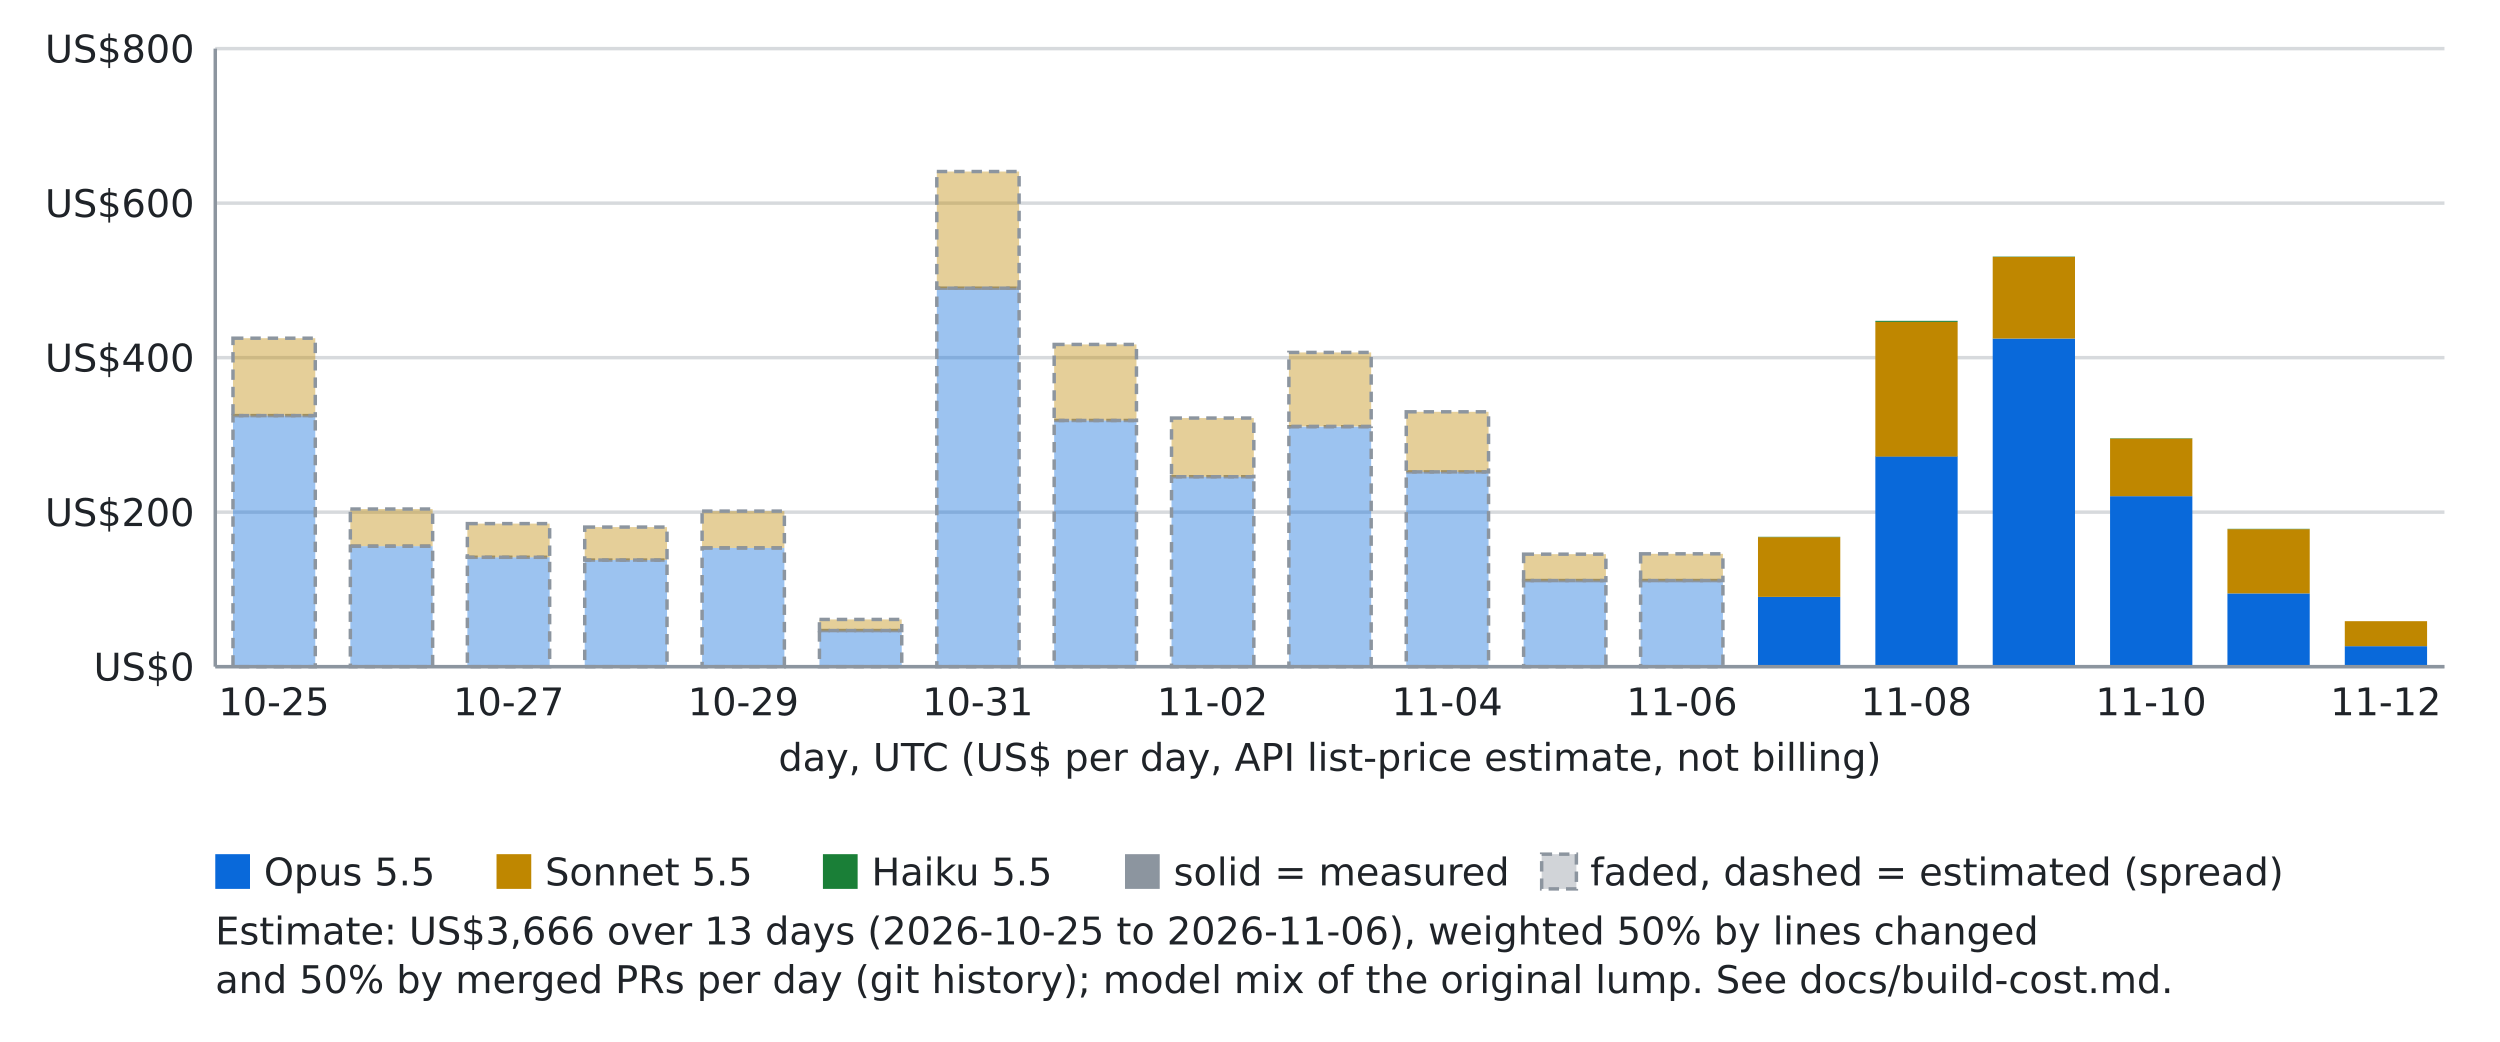
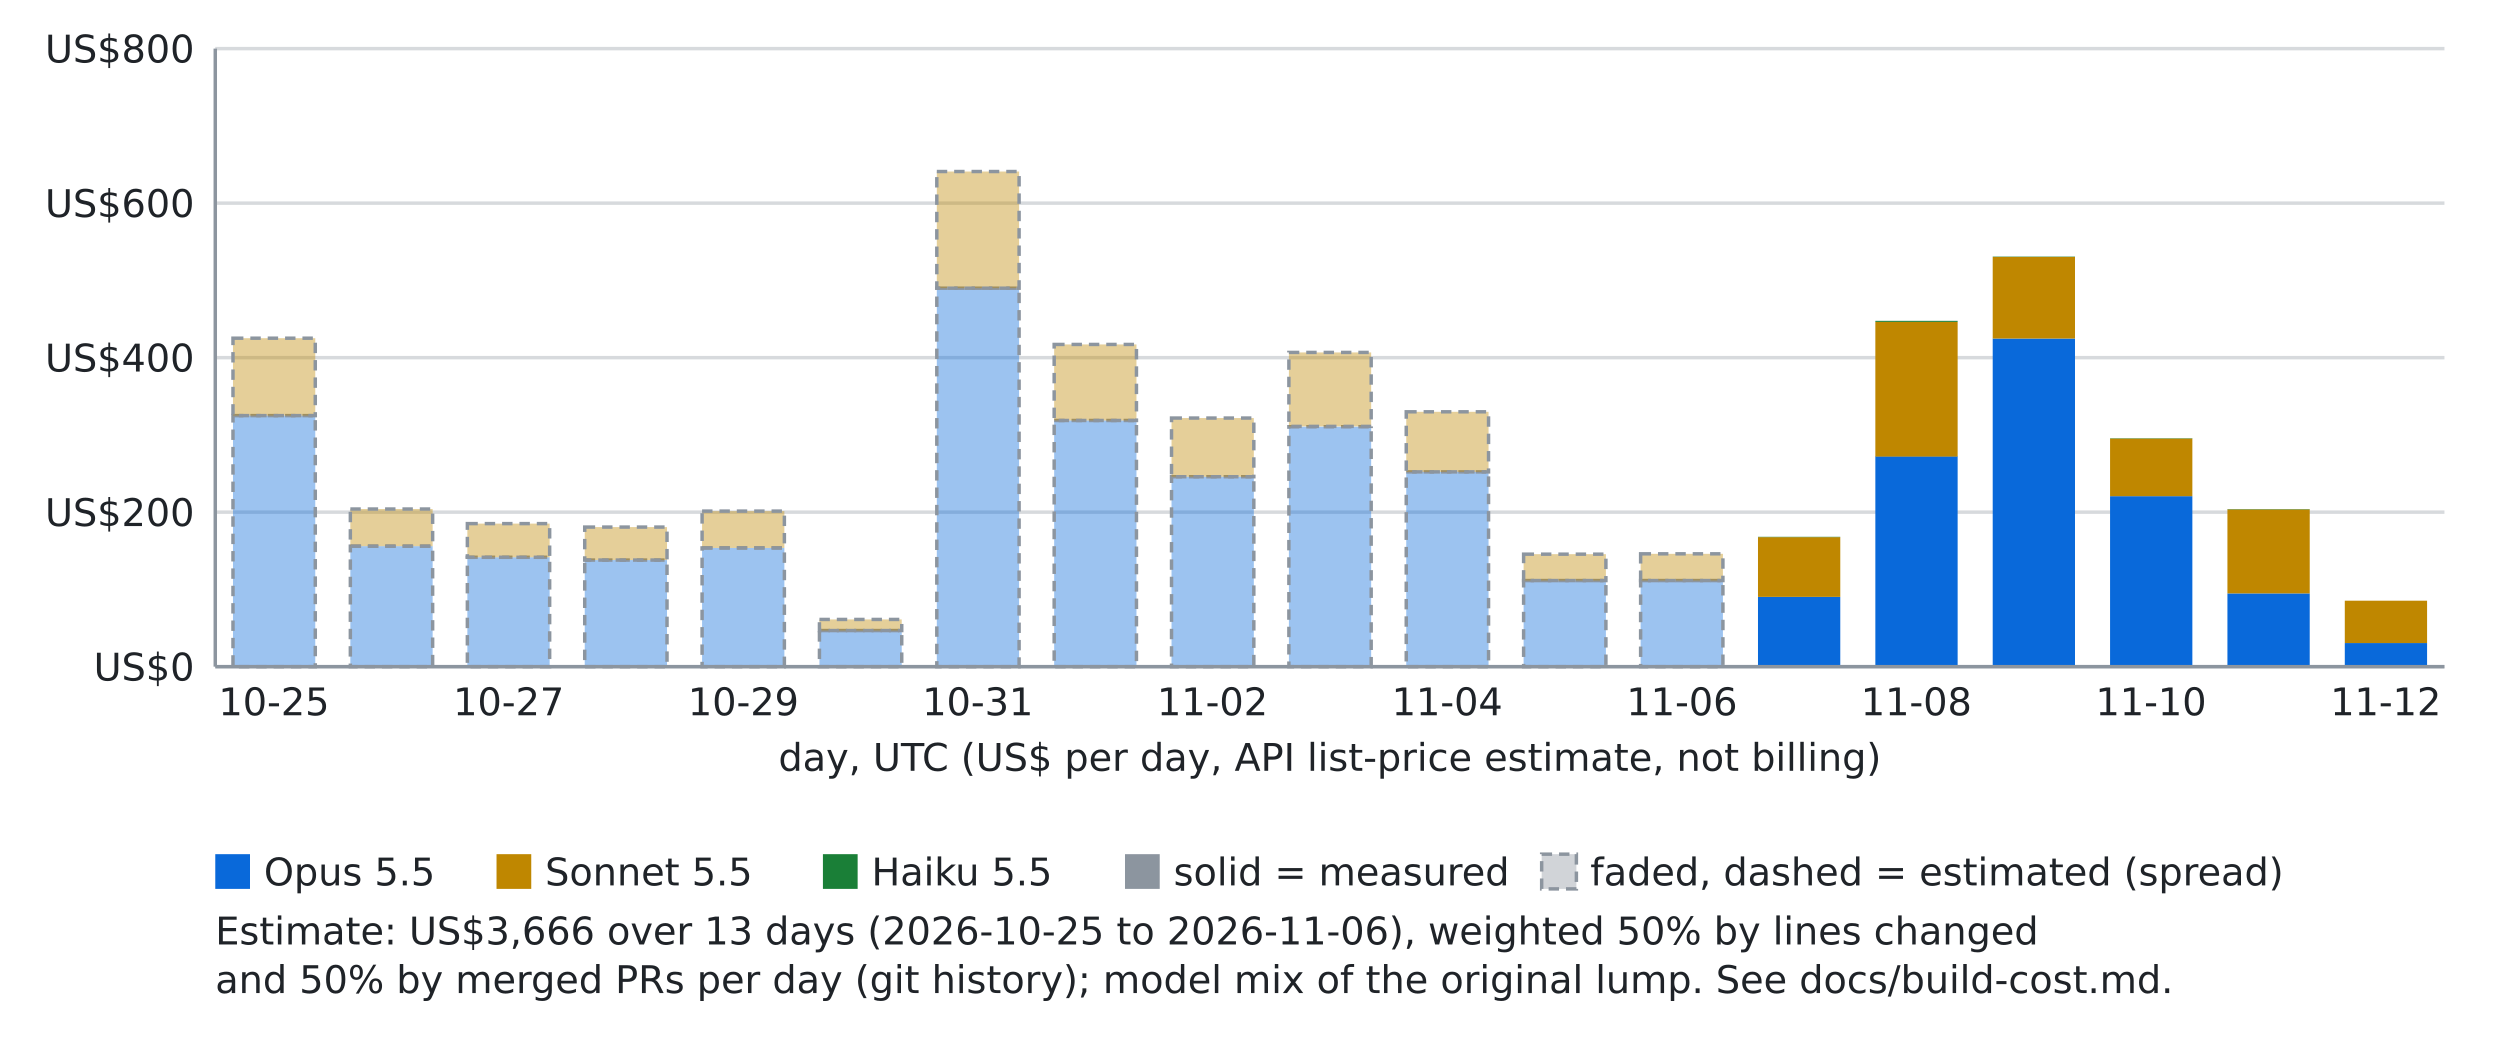
- <svg xmlns="http://www.w3.org/2000/svg" width="720" height="300" viewBox="0 0 720 300" role="img" aria-label="Daily build cost, API list-price estimate, not billing: 2026-10-25 US$425 estimated; 2026-10-26 US$204 estimated; 2026-10-27 US$185 estimated; 2026-10-28 US$181 estimated; 2026-10-29 US$201 estimated; 2026-10-30 US$61 estimated; 2026-10-31 US$641 estimated; 2026-11-01 US$417 estimated; 2026-11-02 US$322 estimated; 2026-11-03 US$407 estimated; 2026-11-04 US$330 estimated; 2026-11-05 US$146 estimated; 2026-11-06 US$146 estimated; 2026-11-07 US$168 measured; 2026-11-08 US$448 measured; 2026-11-09 US$531 measured; 2026-11-10 US$295 measured; 2026-11-11 US$178 measured; 2026-11-12 US$59 measured">
+ <svg xmlns="http://www.w3.org/2000/svg" width="720" height="300" viewBox="0 0 720 300" role="img" aria-label="Daily build cost, API list-price estimate, not billing: 2026-10-25 US$425 estimated; 2026-10-26 US$204 estimated; 2026-10-27 US$185 estimated; 2026-10-28 US$181 estimated; 2026-10-29 US$201 estimated; 2026-10-30 US$61 estimated; 2026-10-31 US$641 estimated; 2026-11-01 US$417 estimated; 2026-11-02 US$322 estimated; 2026-11-03 US$407 estimated; 2026-11-04 US$330 estimated; 2026-11-05 US$146 estimated; 2026-11-06 US$146 estimated; 2026-11-07 US$168 measured; 2026-11-08 US$448 measured; 2026-11-09 US$531 measured; 2026-11-10 US$295 measured; 2026-11-11 US$204 measured; 2026-11-12 US$85 measured">
  <style>text{fill:#1f2328;font:11px Verdana,DejaVu Sans,sans-serif;font-variant-numeric:tabular-nums}.ax{stroke:#8c959f;stroke-width:1}.gr{stroke:#8c959f;stroke-opacity:.35;stroke-width:1}.est{fill-opacity:.4;stroke:#8c959f;stroke-width:1;stroke-dasharray:3 2}.key{fill:#8c959f;fill-opacity:.4;stroke:#8c959f;stroke-dasharray:3 2}.keym{fill:#8c959f}@media (prefers-color-scheme:dark){text{fill:#e6edf3}}.s0{fill:#0969da}.s1{fill:#bf8700}.s2{fill:#1a7f37}.s3{fill:#cf222e}.s4{fill:#8250df}.s5{fill:#6e7781}@media (prefers-color-scheme:dark){.s0{fill:#388bfd}.s1{fill:#d29922}.s2{fill:#3fb950}.s3{fill:#f85149}.s4{fill:#a371f7}.s5{fill:#8b949e}}</style>
  <line class="gr" x1="62" y1="192.0" x2="704" y2="192.0" />
  <text x="56" y="196.0" text-anchor="end">US$0</text>
  <line class="gr" x1="62" y1="147.5" x2="704" y2="147.5" />
  <text x="56" y="151.5" text-anchor="end">US$200</text>
  <line class="gr" x1="62" y1="103.0" x2="704" y2="103.0" />
  <text x="56" y="107.0" text-anchor="end">US$400</text>
  <line class="gr" x1="62" y1="58.5" x2="704" y2="58.5" />
  <text x="56" y="62.5" text-anchor="end">US$600</text>
  <line class="gr" x1="62" y1="14.0" x2="704" y2="14.0" />
  <text x="56" y="18.0" text-anchor="end">US$800</text>
  <rect x="67.1" y="119.7" width="23.7" height="72.3" class="s0 est" />
  <rect x="67.1" y="97.4" width="23.7" height="22.3" class="s1 est" />
  <text x="78.9" y="206" text-anchor="middle">10-25</text>
  <rect x="100.9" y="157.3" width="23.7" height="34.7" class="s0 est" />
  <rect x="100.9" y="146.6" width="23.7" height="10.7" class="s1 est" />
  <rect x="134.6" y="160.5" width="23.7" height="31.5" class="s0 est" />
  <rect x="134.6" y="150.8" width="23.7" height="9.7" class="s1 est" />
  <text x="146.5" y="206" text-anchor="middle">10-27</text>
  <rect x="168.4" y="161.3" width="23.7" height="30.7" class="s0 est" />
  <rect x="168.4" y="151.8" width="23.7" height="9.5" class="s1 est" />
  <rect x="202.2" y="157.8" width="23.7" height="34.2" class="s0 est" />
  <rect x="202.2" y="147.2" width="23.7" height="10.6" class="s1 est" />
  <text x="214.1" y="206" text-anchor="middle">10-29</text>
  <rect x="236.0" y="181.6" width="23.7" height="10.4" class="s0 est" />
  <rect x="236.0" y="178.4" width="23.7" height="3.2" class="s1 est" />
  <rect x="269.8" y="83.0" width="23.7" height="109.0" class="s0 est" />
  <rect x="269.8" y="49.4" width="23.7" height="33.6" class="s1 est" />
  <text x="281.6" y="206" text-anchor="middle">10-31</text>
  <rect x="303.6" y="121.1" width="23.7" height="70.9" class="s0 est" />
  <rect x="303.6" y="99.2" width="23.7" height="21.9" class="s1 est" />
  <rect x="337.4" y="137.3" width="23.7" height="54.7" class="s0 est" />
  <rect x="337.4" y="120.4" width="23.7" height="16.9" class="s1 est" />
  <text x="349.2" y="206" text-anchor="middle">11-02</text>
  <rect x="371.2" y="122.9" width="23.7" height="69.1" class="s0 est" />
  <rect x="371.2" y="101.5" width="23.7" height="21.3" class="s1 est" />
  <rect x="405.0" y="135.9" width="23.7" height="56.1" class="s0 est" />
  <rect x="405.0" y="118.6" width="23.7" height="17.3" class="s1 est" />
  <text x="416.8" y="206" text-anchor="middle">11-04</text>
  <rect x="438.8" y="167.2" width="23.7" height="24.8" class="s0 est" />
  <rect x="438.8" y="159.6" width="23.7" height="7.6" class="s1 est" />
  <rect x="472.5" y="167.2" width="23.7" height="24.8" class="s0 est" />
  <rect x="472.5" y="159.5" width="23.7" height="7.7" class="s1 est" />
  <text x="484.4" y="206" text-anchor="middle">11-06</text>
  <rect x="506.3" y="171.9" width="23.7" height="20.1" class="s0" />
  <rect x="506.3" y="154.7" width="23.7" height="17.2" class="s1" />
  <rect x="506.3" y="154.6" width="23.7" height="0.1" class="s2" />
  <rect x="540.1" y="131.4" width="23.7" height="60.6" class="s0" />
  <rect x="540.1" y="92.7" width="23.7" height="38.8" class="s1" />
  <rect x="540.1" y="92.4" width="23.7" height="0.3" class="s2" />
  <text x="551.9" y="206" text-anchor="middle">11-08</text>
  <rect x="573.9" y="97.5" width="23.7" height="94.5" class="s0" />
  <rect x="573.9" y="74.0" width="23.7" height="23.5" class="s1" />
  <rect x="573.9" y="73.8" width="23.7" height="0.1" class="s2" />
  <rect x="607.7" y="142.9" width="23.7" height="49.1" class="s0" />
  <rect x="607.7" y="126.3" width="23.7" height="16.6" class="s1" />
  <rect x="607.7" y="126.3" width="23.7" height="0.1" class="s2" />
  <text x="619.5" y="206" text-anchor="middle">11-10</text>
  <rect x="641.5" y="170.9" width="23.7" height="21.1" class="s0" />
-   <rect x="641.5" y="152.4" width="23.7" height="18.5" class="s1" />
-   <rect x="641.5" y="152.3" width="23.7" height="0.1" class="s2" />
-   <rect x="675.3" y="186.1" width="23.7" height="5.9" class="s0" />
-   <rect x="675.3" y="178.9" width="23.7" height="7.2" class="s1" />
-   <rect x="675.3" y="178.8" width="23.7" height="0.0" class="s2" />
+   <rect x="641.5" y="146.7" width="23.7" height="24.2" class="s1" />
+   <rect x="641.5" y="146.7" width="23.7" height="0.1" class="s2" />
+   <rect x="675.3" y="185.2" width="23.7" height="6.8" class="s0" />
+   <rect x="675.3" y="173.0" width="23.7" height="12.2" class="s1" />
+   <rect x="675.3" y="173.0" width="23.7" height="0.0" class="s2" />
  <text x="687.1" y="206" text-anchor="middle">11-12</text>
  <line class="ax" x1="62" y1="14" x2="62" y2="192" />
  <line class="ax" x1="62" y1="192" x2="704" y2="192" />
  <text x="383" y="222" text-anchor="middle">day, UTC (US$ per day, API list-price estimate, not billing)</text>
  <rect x="62" y="246" width="10" height="10" class="s0" />
  <text x="76" y="255">Opus 5.5</text>
  <rect x="143" y="246" width="10" height="10" class="s1" />
  <text x="157" y="255">Sonnet 5.5</text>
  <rect x="237" y="246" width="10" height="10" class="s2" />
  <text x="251" y="255">Haiku 5.5</text>
  <rect x="324" y="246" width="10" height="10" class="keym" />
  <text x="338" y="255">solid = measured</text>
  <rect x="444" y="246" width="10" height="10" class="key" />
  <text x="458" y="255">faded, dashed = estimated (spread)</text>
  <text x="62" y="272">Estimate: US$3,666 over 13 days (2026-10-25 to 2026-11-06), weighted 50% by lines changed</text>
  <text x="62" y="286">and 50% by merged PRs per day (git history); model mix of the original lump. See docs/build-cost.md.</text>
</svg>
